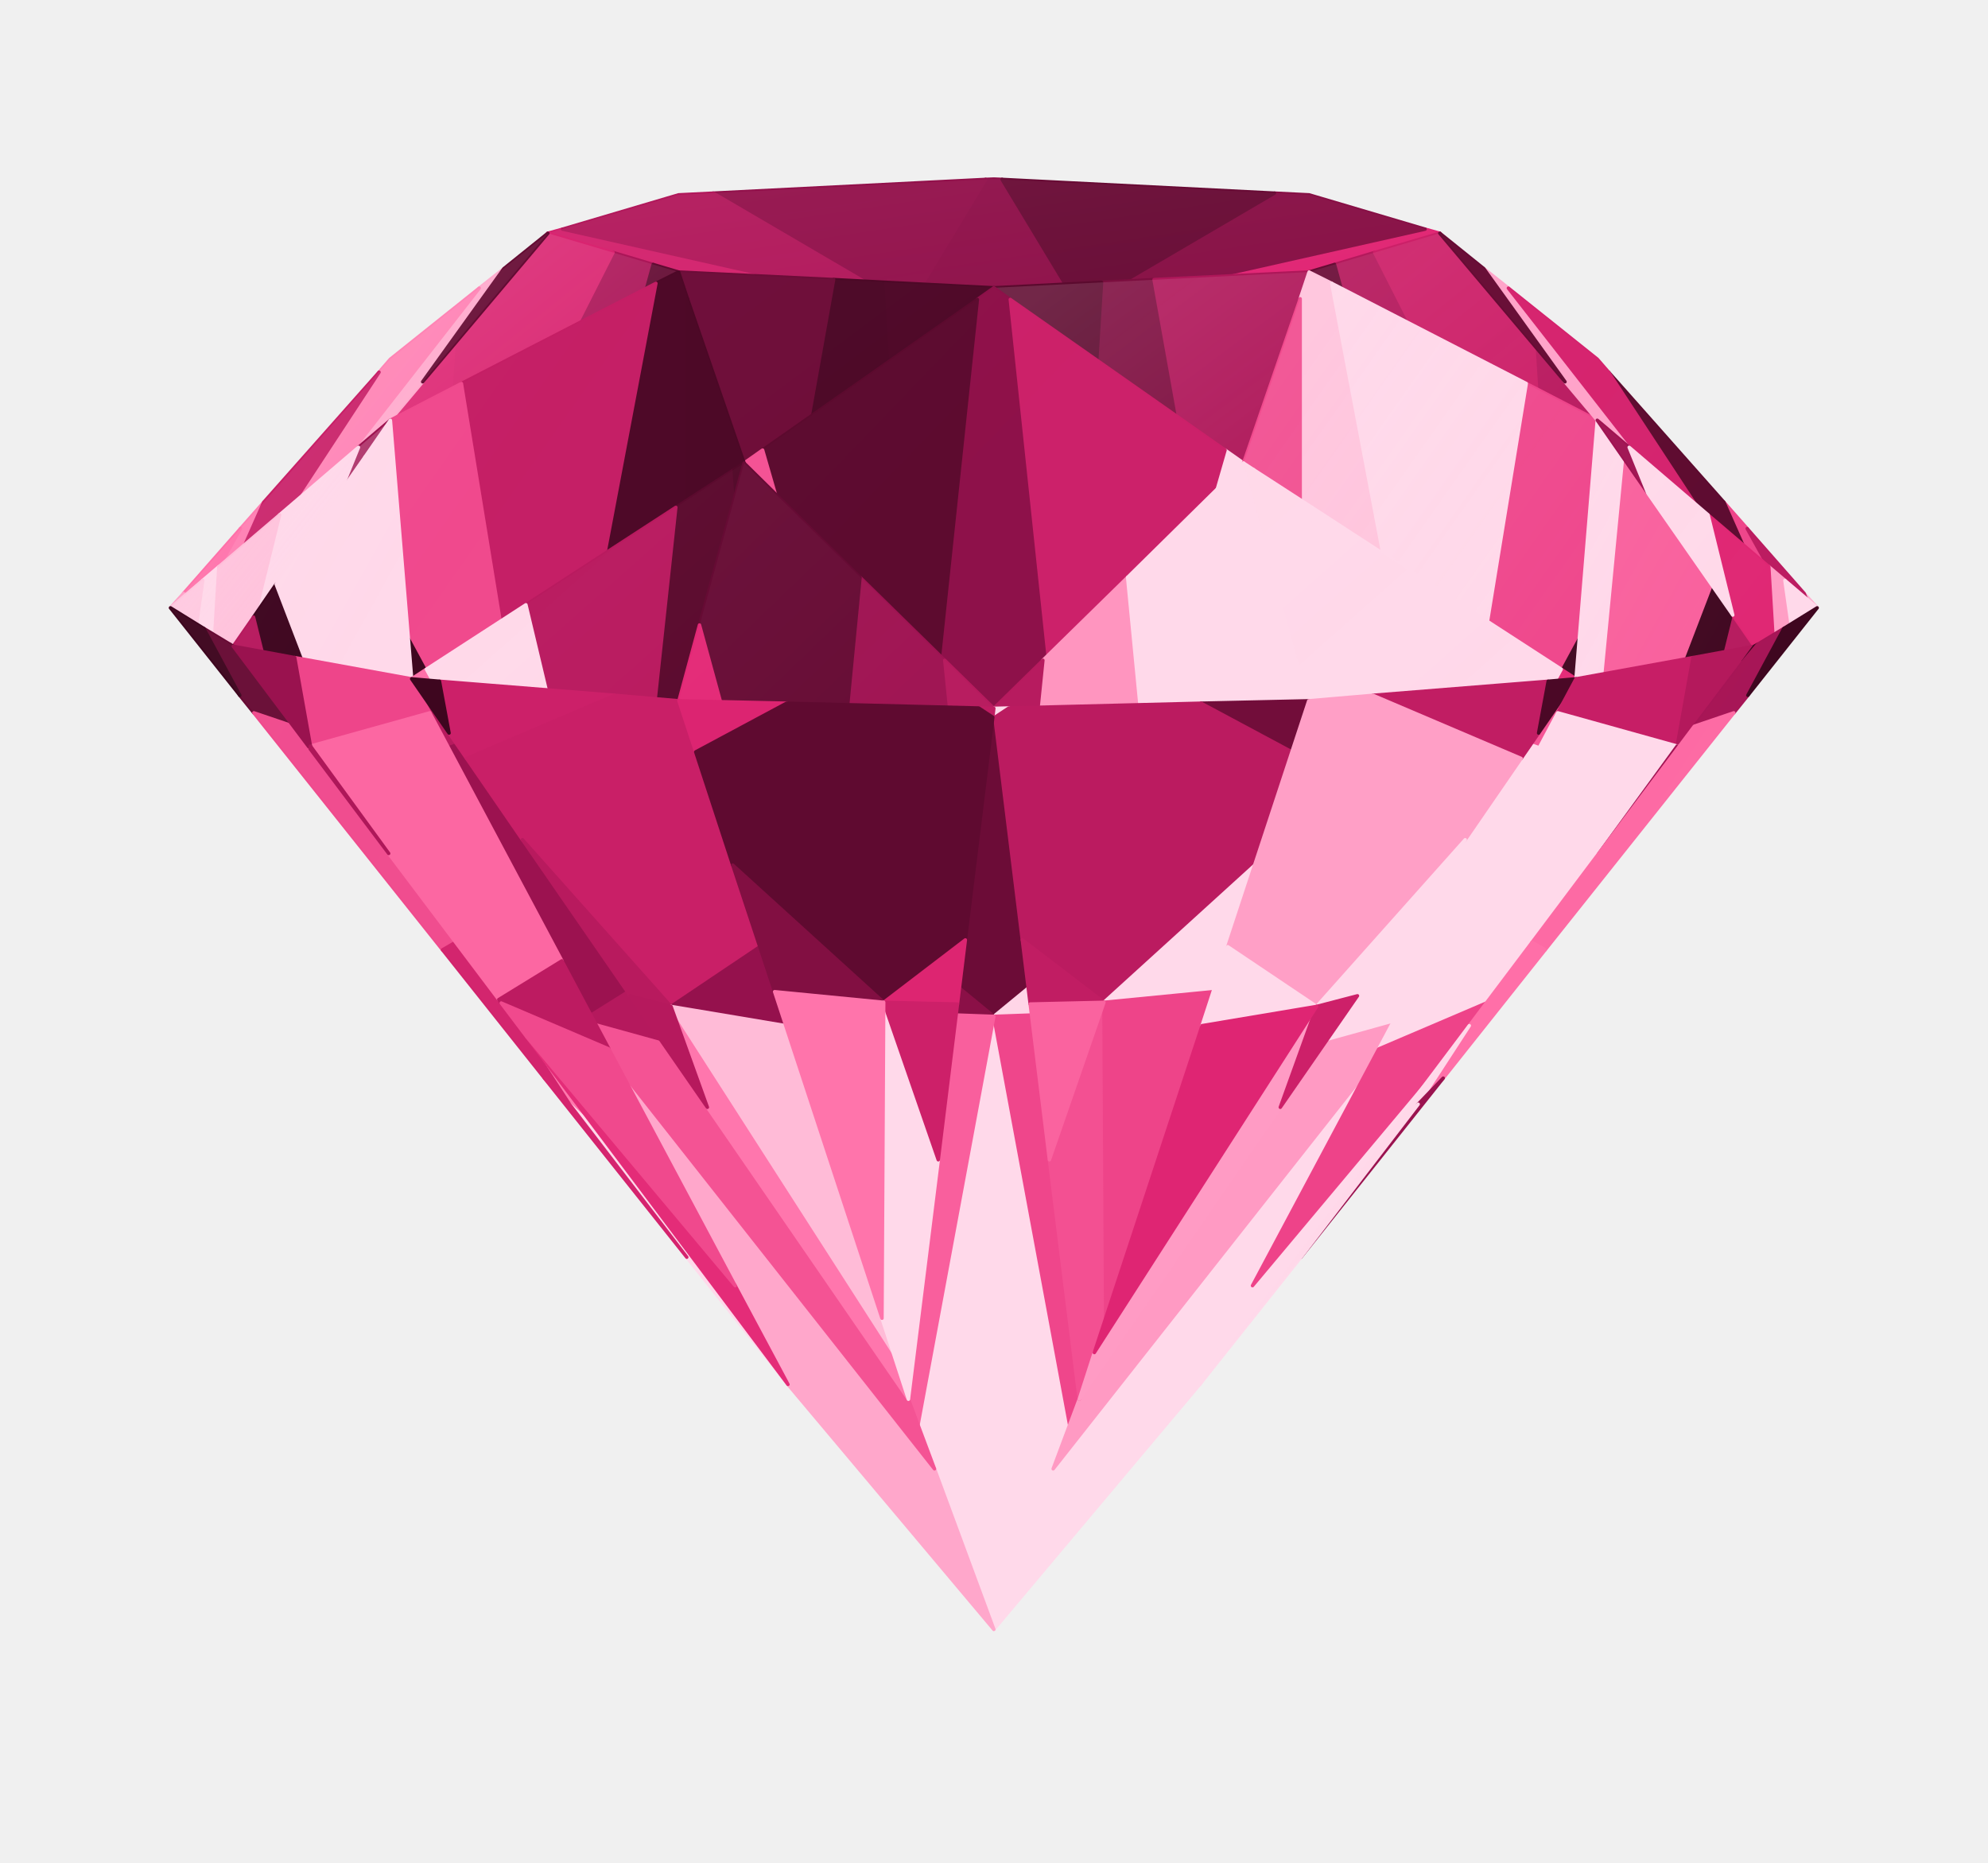
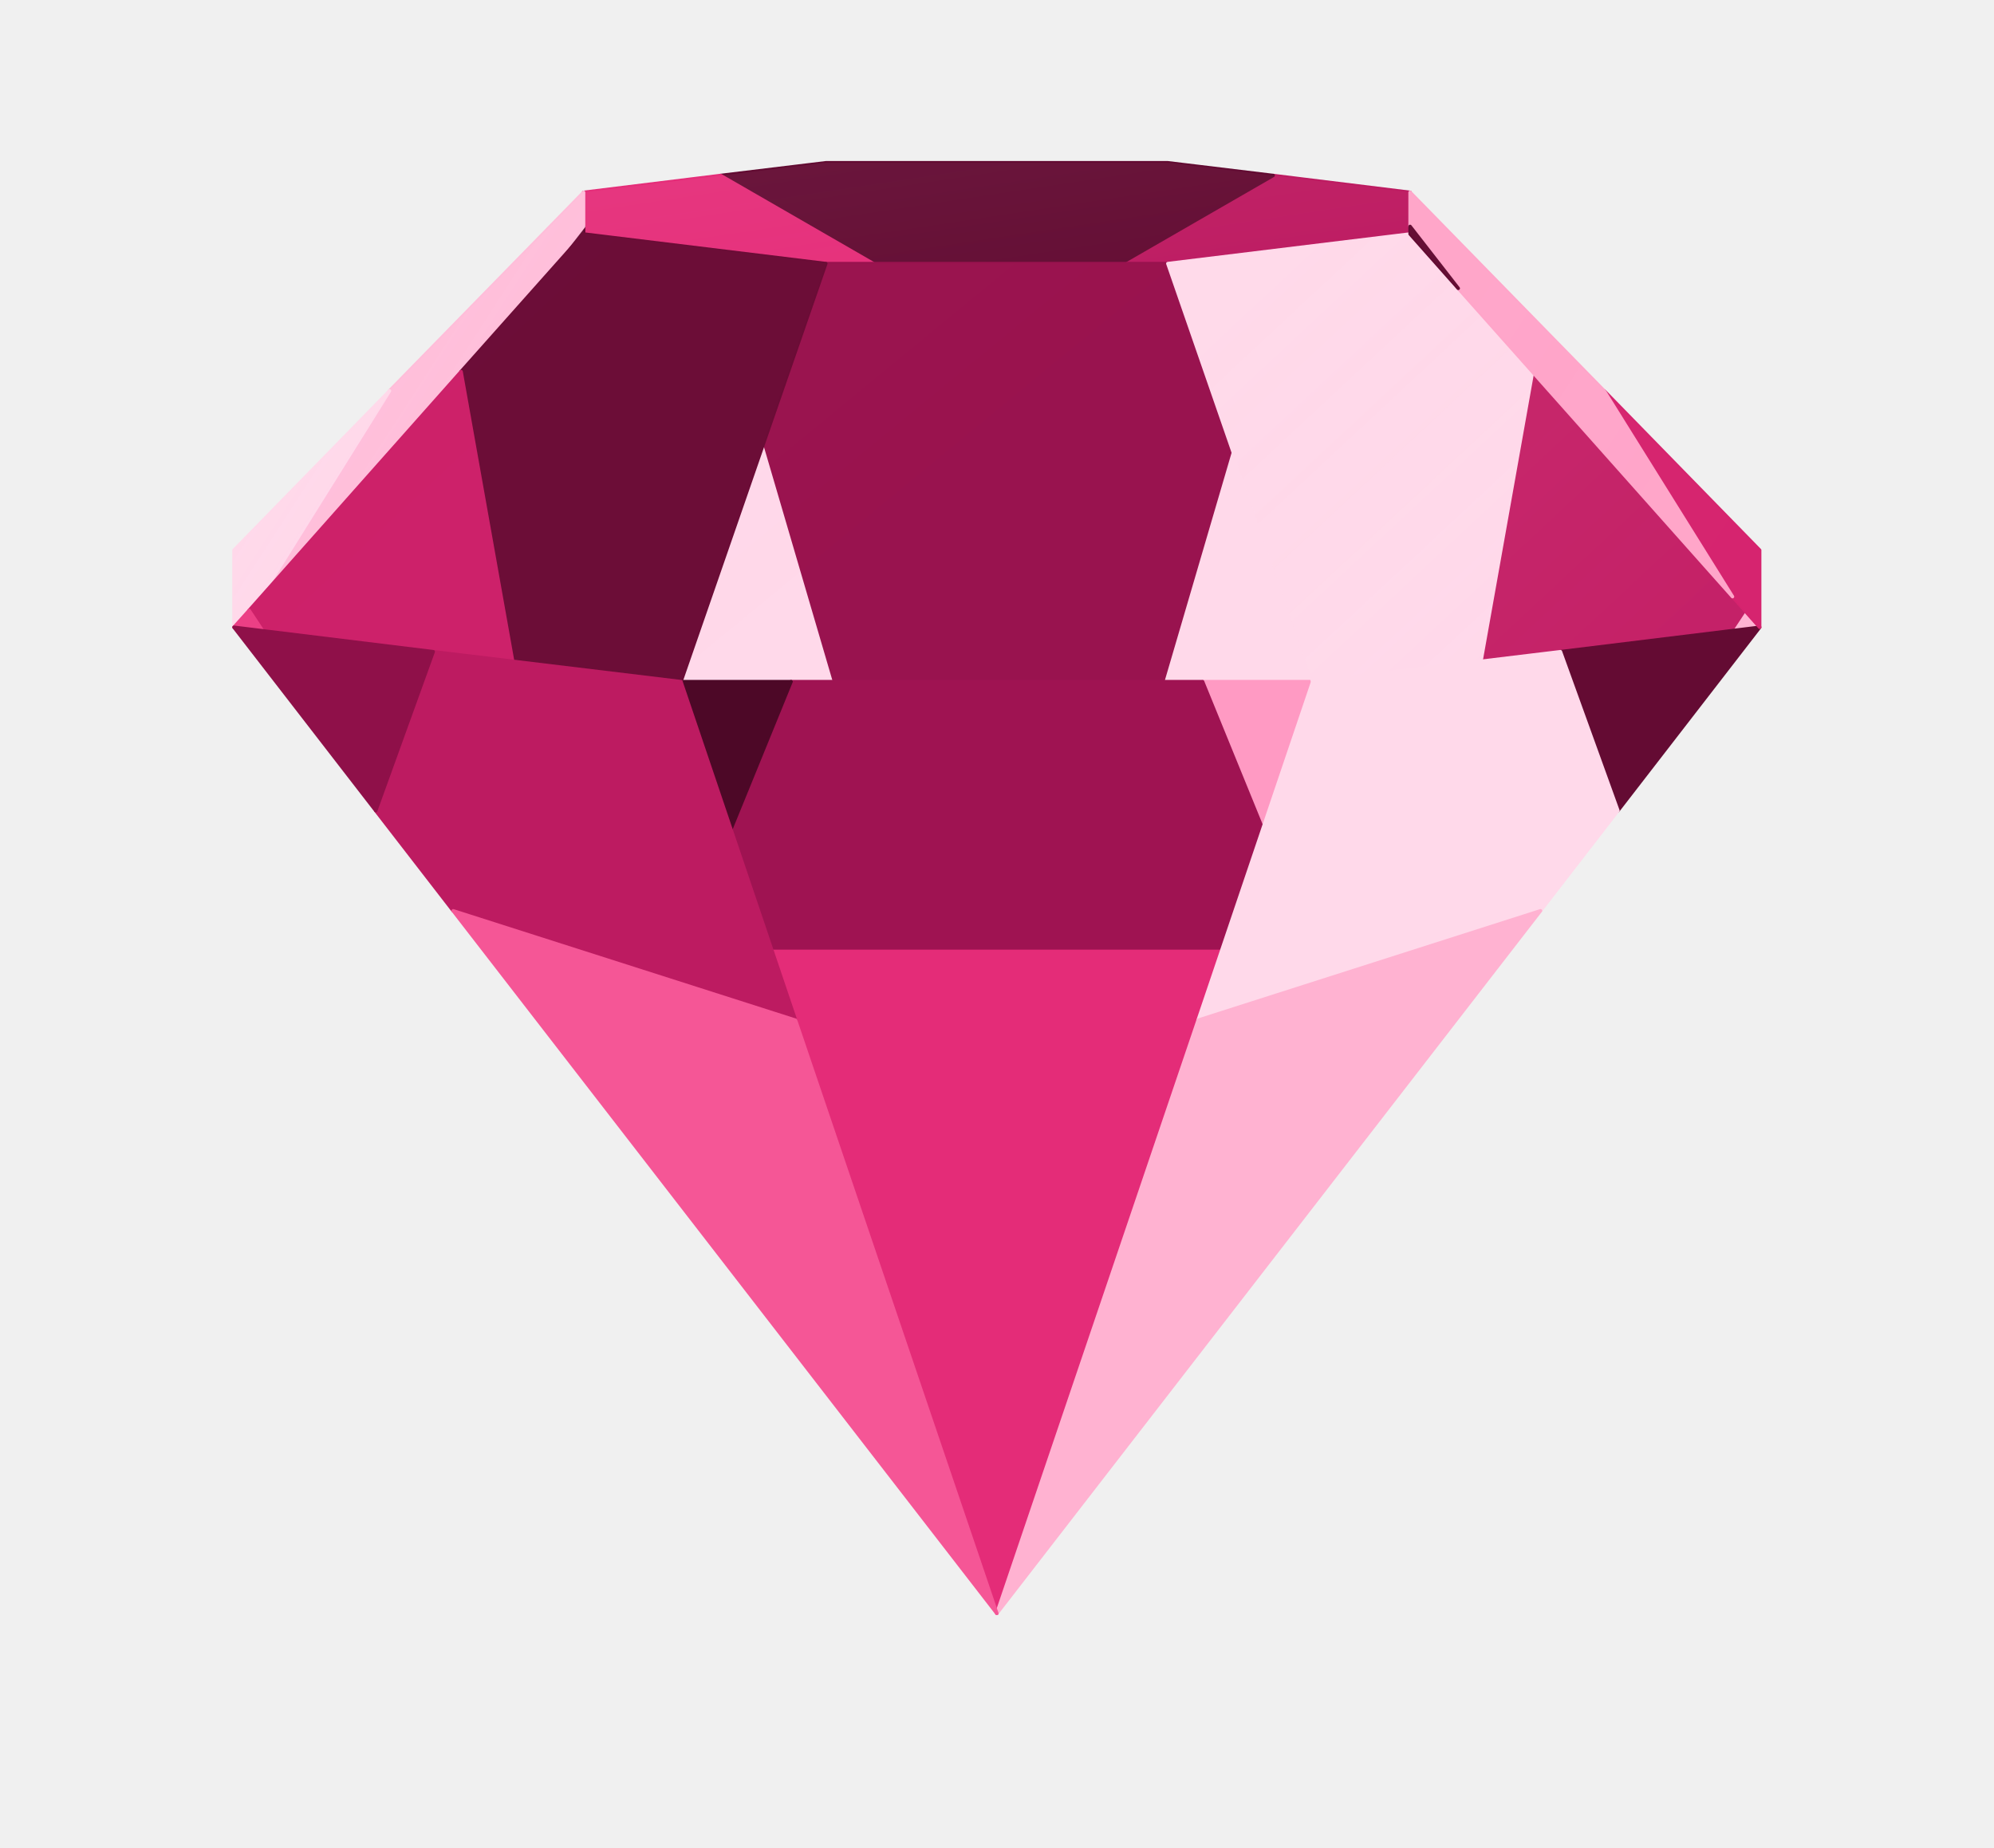
- <svg xmlns="http://www.w3.org/2000/svg" viewBox="-289.7 -263.6 579.5 542.9">
+ <svg xmlns="http://www.w3.org/2000/svg" viewBox="-289.7 -258.1 579.5 536.9">
  <defs>
    <style>.gem-p{fill:currentColor;stroke:currentColor;stroke-width:1px;stroke-linejoin:round;vector-effect:non-scaling-stroke}</style>
-     <path id="gem-f0" stroke-width="1" stroke-linejoin="round" vector-effect="non-scaling-stroke" d="M0 -179.7 L91.9 -184.3 L130 -195.6 L91.9 -206.8 L0 -211.4 L-91.9 -206.8 L-130 -195.6 L-91.9 -184.3 Z" />
-     <path id="gem-f1" stroke-width="1" stroke-linejoin="round" vector-effect="non-scaling-stroke" d="M0 -179.7 L91.9 -184.3 L72.8 -128.6 Z" />
-     <path id="gem-f2" stroke-width="1" stroke-linejoin="round" vector-effect="non-scaling-stroke" d="M91.9 -184.3 L130 -195.6 L175.9 -141.1 Z" />
-     <path id="gem-f7" stroke-width="1" stroke-linejoin="round" vector-effect="non-scaling-stroke" d="M-130 -195.6 L-91.9 -184.3 L-175.9 -141.1 Z" />
-     <path id="gem-f8" stroke-width="1" stroke-linejoin="round" vector-effect="non-scaling-stroke" d="M-91.9 -184.3 L0 -179.7 L-72.8 -128.6 Z" />
-     <path id="gem-f9" stroke-width="1" stroke-linejoin="round" vector-effect="non-scaling-stroke" d="M0 -179.7 L72.8 -128.6 L0 -57.1 L-72.8 -128.6 Z" />
-     <path id="gem-f10" stroke-width="1" stroke-linejoin="round" vector-effect="non-scaling-stroke" d="M91.9 -184.3 L175.9 -141.1 L169.7 -65.7 L72.8 -128.6 Z" />
-     <path id="gem-f11" stroke-width="1" stroke-linejoin="round" vector-effect="non-scaling-stroke" d="M130 -195.6 L175.9 -158.9 L240 -86.4 L175.9 -141.1 Z" />
-     <path id="gem-f15" stroke-width="1" stroke-linejoin="round" vector-effect="non-scaling-stroke" d="M-130 -195.6 L-175.9 -141.1 L-240 -86.4 L-175.9 -158.9 Z" />
-     <path id="gem-f16" stroke-width="1" stroke-linejoin="round" vector-effect="non-scaling-stroke" d="M-91.9 -184.3 L-72.8 -128.6 L-169.7 -65.7 L-175.9 -141.1 Z" />
-     <path id="gem-f17" stroke-width="1" stroke-linejoin="round" vector-effect="non-scaling-stroke" d="M72.8 -128.6 L0 -57.1 L91.8 -59.3 Z" />
-     <path id="gem-f18" stroke-width="1" stroke-linejoin="round" vector-effect="non-scaling-stroke" d="M72.8 -128.6 L91.8 -59.3 L169.7 -65.7 Z" />
-     <path id="gem-f19" stroke-width="1" stroke-linejoin="round" vector-effect="non-scaling-stroke" d="M175.9 -141.1 L169.7 -65.7 L221.7 -75.2 Z" />
-     <path id="gem-f20" stroke-width="1" stroke-linejoin="round" vector-effect="non-scaling-stroke" d="M175.9 -141.1 L221.7 -75.2 L240 -86.4 Z" />
-     <path id="gem-f29" stroke-width="1" stroke-linejoin="round" vector-effect="non-scaling-stroke" d="M-175.9 -141.1 L-240 -86.4 L-221.7 -75.2 Z" />
-     <path id="gem-f30" stroke-width="1" stroke-linejoin="round" vector-effect="non-scaling-stroke" d="M-175.9 -141.1 L-221.7 -75.2 L-169.7 -65.7 Z" />
-     <path id="gem-f31" stroke-width="1" stroke-linejoin="round" vector-effect="non-scaling-stroke" d="M-72.8 -128.6 L-169.7 -65.7 L-91.8 -59.3 Z" />
-     <path id="gem-f32" stroke-width="1" stroke-linejoin="round" vector-effect="non-scaling-stroke" d="M-72.8 -128.6 L-91.8 -59.3 L0 -57.1 Z" />
-     <path id="gem-f44" stroke-width="1" stroke-linejoin="round" vector-effect="non-scaling-stroke" d="M221.7 -75.2 L240 -86.4 L60 140 Z" />
-     <path id="gem-f53" stroke-width="1" stroke-linejoin="round" vector-effect="non-scaling-stroke" d="M-240 -86.4 L-221.7 -75.2 L-60 140 Z" />
+     <path id="gem-f0" stroke-width="1" stroke-linejoin="round" vector-effect="non-scaling-stroke" d="M49.7 -181.5 L120.1 -190.1 L120.1 -202.2 L49.7 -210.8 L-49.7 -210.8 L-120.1 -202.2 L-120.1 -190.1 L-49.7 -181.5 Z" />
+     <path id="gem-f1" stroke-width="1" stroke-linejoin="round" vector-effect="non-scaling-stroke" d="M-49.7 -181.5 L49.7 -181.5 L91.8 -60 L-91.8 -60 Z" />
+     <path id="gem-f3" stroke-width="1" stroke-linejoin="round" vector-effect="non-scaling-stroke" d="M49.7 -181.5 L120.1 -190.1 L221.7 -75.8 L91.8 -60 Z" />
+     <path id="gem-f5" stroke-width="1" stroke-linejoin="round" vector-effect="non-scaling-stroke" d="M120.1 -190.1 L120.1 -202.2 L221.7 -98.2 L221.7 -75.8 Z" />
+     <path id="gem-f13" stroke-width="1" stroke-linejoin="round" vector-effect="non-scaling-stroke" d="M-120.1 -202.2 L-120.1 -190.1 L-221.7 -75.8 L-221.7 -98.2 Z" />
+     <path id="gem-f15" stroke-width="1" stroke-linejoin="round" vector-effect="non-scaling-stroke" d="M-120.1 -190.1 L-49.7 -181.5 L-91.8 -60 L-221.7 -75.8 Z" />
    <linearGradient id="gem-gloss" x1="0.111" y1="0.186" x2="0.889" y2="0.814">
      <stop offset="0" stop-color="#ffd9ea" />
      <stop offset="1" stop-color="#ffd9ea" stop-opacity="0.35" />
    </linearGradient>
  </defs>
-   <path class="gem-p" color="#e02573" d="M91.9 -184.3 130 -195.6 125.7 -196.8 64.4 -183Z" />
-   <path class="gem-p" color="#8e1049" d="M0 -179.7 20.8 -180.8 2.4 -211.3 0 -211.4 -2.4 -211.3 -20.8 -180.8Z" />
-   <path class="gem-p" color="#d2216c" d="M-91.9 -184.3 -64.4 -183 -125.7 -196.8 -130 -195.6Z" />
-   <path class="gem-p" color="#870f45" d="M64.4 -183 125.7 -196.8 91.9 -206.8 81.8 -207.3 37.9 -181.6Z" />
-   <path class="gem-p" color="#680b35" d="M37.9 -181.6 81.8 -207.3 2.4 -211.3 20.8 -180.8Z" />
-   <path class="gem-p" color="#92114b" d="M-20.8 -180.8 -2.4 -211.3 -81.8 -207.3 -37.9 -181.6Z" />
-   <path class="gem-p" color="#b1185b" d="M-37.9 -181.6 -81.8 -207.3 -91.9 -206.8 -125.7 -196.8 -64.4 -183Z" />
+   <path class="gem-p" color="#bd1b61" d="M49.7 -181.5 120.1 -190.1 120.1 -202.2 80.3 -207.1 35.9 -181.5Z" />
+   <path class="gem-p" color="#620b32" d="M35.9 -181.5 80.3 -207.1 49.7 -210.8 -49.7 -210.8 -80.3 -207.1 -35.9 -181.5Z" />
+   <path class="gem-p" color="#e52d79" d="M-49.7 -181.5 -35.9 -181.5 -80.3 -207.1 -120.1 -202.2 -120.1 -190.1Z" />
  <use href="#gem-f0" fill="url(#gem-gloss)" fill-opacity="0.052" />
-   <path class="gem-p" color="#7c0e3f" d="M53.9 -141.9 46.7 -182.1 31.4 -181.3 30 -158.6Z" />
-   <path class="gem-p" color="#ae1759" d="M72.8 -128.6 91.9 -184.3 46.7 -182.1 53.9 -141.9Z" />
-   <path class="gem-p" color="#5b0a2e" d="M30 -158.6 31.4 -181.3 0 -179.7Z" />
-   <use href="#gem-f1" fill="url(#gem-gloss)" fill-opacity="0.136" />
-   <path class="gem-p" color="#b4195c" d="M121.6 -169.1 111 -190 99.3 -186.5 101.2 -179.6Z" />
-   <path class="gem-p" color="#b91a5f" d="M175.9 -141.1 157.4 -163.1 158.2 -150.3Z" />
-   <path class="gem-p" color="#cc2068" d="M158.2 -150.3 157.4 -163.1 130 -195.6 111 -190 121.6 -169.1Z" />
-   <path class="gem-p" color="#670b34" d="M101.2 -179.6 99.3 -186.5 91.9 -184.3Z" />
-   <use href="#gem-f2" fill="url(#gem-gloss)" fill-opacity="0.084" />
-   <path class="gem-p" color="#ab1658" d="M-101.2 -179.6 -99.3 -186.5 -111 -190 -121.6 -169.1Z" />
-   <path class="gem-p" color="#610a31" d="M-91.9 -184.3 -99.3 -186.5 -101.2 -179.6Z" />
-   <path class="gem-p" color="#d92470" d="M-121.6 -169.1 -111 -190 -130 -195.6 -157.4 -163.1 -158.2 -150.3Z" />
-   <path class="gem-p" color="#dd2572" d="M-175.9 -141.1 -158.2 -150.3 -157.4 -163.1Z" />
-   <use href="#gem-f7" fill="url(#gem-gloss)" fill-opacity="0.139" />
-   <path class="gem-p" color="#4c0826" d="M-30 -158.6 -31.4 -181.3 -46.7 -182.1 -53.9 -141.9Z" />
-   <path class="gem-p" color="#4e0827" d="M0 -179.7 -31.4 -181.3 -30 -158.6Z" />
-   <path class="gem-p" color="#6d0c38" d="M-72.8 -128.6 -53.9 -141.9 -46.7 -182.1 -91.9 -184.3Z" />
-   <use href="#gem-f8" fill="url(#gem-gloss)" fill-opacity="0.016" />
-   <path class="gem-p" color="#8e1049" d="M0 -57.1 15.8 -72.6 4.8 -176.3 0 -179.7 -4.8 -176.3 -15.8 -72.6Z" />
-   <path class="gem-p" color="#ffd9ea" d="M72.8 -128.6 67.4 -132.4 63.7 -119.6Z" />
-   <path class="gem-p" color="#cc2069" d="M63.7 -119.6 67.4 -132.4 4.8 -176.3 15.8 -72.6Z" />
-   <path class="gem-p" color="#5c0a2e" d="M-15.8 -72.6 -4.8 -176.3 -67.4 -132.4 -63.7 -119.6Z" />
-   <path class="gem-p" color="#f45294" d="M-72.8 -128.6 -63.7 -119.6 -67.4 -132.4Z" />
-   <use href="#gem-f9" fill="url(#gem-gloss)" fill-opacity="0.008" />
-   <path class="gem-p" color="#3e061f" d="M169.7 -65.7 170.8 -79.7 164.9 -68.8Z" />
-   <path class="gem-p" color="#ffc5dd" d="M113.4 -102.2 98.5 -181 91.9 -184.3 89.3 -176.5 89.3 -117.9Z" />
-   <path class="gem-p" color="#ee448a" d="M164.9 -68.8 170.8 -79.7 175.9 -141.1 155.2 -151.8 143.9 -82.5Z" />
-   <path class="gem-p" color="#ffd9ea" d="M143.9 -82.5 155.2 -151.8 98.5 -181 113.4 -102.2Z" />
-   <path class="gem-p" color="#f14b8e" d="M72.8 -128.6 89.3 -117.9 89.3 -176.5Z" />
-   <use href="#gem-f10" fill="url(#gem-gloss)" fill-opacity="0.098" />
-   <path class="gem-p" color="#ee458a" d="M225.6 -98.7 219.6 -109.5 212.8 -117.2 218.2 -105Z" />
-   <path class="gem-p" color="#ffa3c9" d="M175.9 -141.1 188.3 -130.5 150 -179.6 142.8 -185.3 166.5 -152.3Z" />
-   <path class="gem-p" color="#ffaecf" d="M240 -86.4 236.2 -90.6 236.8 -89.1Z" />
-   <path class="gem-p" color="#bb1b60" d="M236.8 -89.1 236.2 -90.6 219.6 -109.5 225.6 -98.7Z" />
-   <path class="gem-p" color="#5d0a2f" d="M218.2 -105 212.8 -117.2 179.2 -155.1 204.2 -117Z" />
-   <path class="gem-p" color="#d5226d" d="M204.2 -117 179.2 -155.1 175.9 -158.9 150 -179.6 188.3 -130.5Z" />
-   <path class="gem-p" color="#660b34" d="M166.5 -152.3 142.8 -185.3 130 -195.6Z" />
-   <use href="#gem-f11" fill="url(#gem-gloss)" fill-opacity="0.019" />
-   <path class="gem-p" color="#ffacce" d="M-175.9 -141.1 -166.5 -152.3 -142.8 -185.3 -150 -179.6 -188.3 -130.5Z" />
-   <path class="gem-p" color="#ff7db1" d="M-218.2 -105 -212.8 -117.2 -219.6 -109.5 -225.6 -98.7Z" />
-   <path class="gem-p" color="#640b33" d="M-130 -195.6 -142.8 -185.3 -166.5 -152.3Z" />
-   <path class="gem-p" color="#ff84b5" d="M-188.3 -130.5 -150 -179.6 -175.9 -158.9 -179.2 -155.1 -204.2 -117Z" />
-   <path class="gem-p" color="#c81f67" d="M-204.2 -117 -179.2 -155.1 -212.8 -117.2 -218.2 -105Z" />
-   <path class="gem-p" color="#ff70a9" d="M-225.6 -98.7 -219.6 -109.5 -236.2 -90.6 -236.8 -89.1Z" />
-   <path class="gem-p" color="#ffa0c7" d="M-240 -86.4 -236.8 -89.1 -236.2 -90.6Z" />
-   <use href="#gem-f15" fill="url(#gem-gloss)" fill-opacity="0.113" />
-   <path class="gem-p" color="#4d0827" d="M-89.3 -117.9 -89.3 -176.5 -91.9 -184.3 -98.5 -181 -113.4 -102.2Z" />
-   <path class="gem-p" color="#3e061f" d="M-169.7 -65.7 -164.9 -68.8 -170.8 -79.7Z" />
-   <path class="gem-p" color="#4c0826" d="M-72.8 -128.6 -89.3 -176.5 -89.3 -117.9Z" />
-   <path class="gem-p" color="#c51e65" d="M-113.4 -102.2 -98.5 -181 -155.2 -151.8 -143.9 -82.5Z" />
-   <path class="gem-p" color="#f0498d" d="M-143.9 -82.5 -155.2 -151.8 -175.9 -141.1 -170.8 -79.7 -164.9 -68.8Z" />
-   <use href="#gem-f16" fill="url(#gem-gloss)" fill-opacity="0.008" />
-   <path class="gem-p" color="#ff95bf" d="M42.6 -58.2 39 -95.3 14.3 -71.1 12.9 -57.4Z" />
-   <path class="gem-p" color="#ffd9ea" d="M91.8 -59.3 85.8 -81.4 79.7 -59.1Z" />
-   <path class="gem-p" color="#ffd9ea" d="M79.7 -59.1 85.8 -81.4 72.8 -128.6 39 -95.3 42.6 -58.2Z" />
-   <path class="gem-p" color="#b71a5e" d="M12.9 -57.4 14.3 -71.1 0 -57.1Z" />
-   <use href="#gem-f17" fill="url(#gem-gloss)" fill-opacity="0.007" />
-   <path class="gem-p" color="#e42b78" d="M169.7 -65.7 165.4 -68.5 163.6 -65.2Z" />
-   <path class="gem-p" color="#ffd9ea" d="M91.8 -59.3 98.7 -59.9 92.7 -115.7 75.7 -126.7 75.2 -119.9Z" />
-   <path class="gem-p" color="#ffd9ea" d="M163.6 -65.2 165.4 -68.5 136.4 -87.3 130.5 -62.5Z" />
-   <path class="gem-p" color="#ffd9ea" d="M130.5 -62.5 136.4 -87.3 92.7 -115.7 98.7 -59.9Z" />
-   <path class="gem-p" color="#ffd9ea" d="M72.8 -128.6 75.2 -119.9 75.7 -126.7Z" />
-   <use href="#gem-f18" fill="url(#gem-gloss)" fill-opacity="0.014" />
-   <path class="gem-p" color="#3e061f" d="M213.3 -73.6 215.8 -83.7 209.2 -93.3 200.8 -71.4Z" />
-   <path class="gem-p" color="#b61a5e" d="M221.7 -75.2 215.8 -83.7 213.3 -73.6Z" />
-   <path class="gem-p" color="#f95f9c" d="M200.8 -71.4 209.2 -93.3 183.3 -130.4 177.2 -67.1Z" />
-   <path class="gem-p" color="#ffd9ea" d="M177.2 -67.1 183.3 -130.4 175.9 -141.1 169.7 -65.7Z" />
-   <use href="#gem-f19" fill="url(#gem-gloss)" fill-opacity="0.051" />
-   <path class="gem-p" color="#ff9ec5" d="M232.4 -81.7 230.6 -94.4 225.9 -98.4 227.1 -78.4Z" />
-   <path class="gem-p" color="#a01352" d="M175.9 -141.1 190.6 -119.9 185.2 -133.2Z" />
-   <path class="gem-p" color="#ffd9ea" d="M240 -86.4 230.6 -94.4 232.4 -81.7Z" />
-   <path class="gem-p" color="#e02673" d="M221.7 -75.2 227.1 -78.4 225.9 -98.4 208.2 -113.5 215.4 -84.3Z" />
-   <path class="gem-p" color="#ffd9ea" d="M215.4 -84.3 208.2 -113.5 185.2 -133.2 190.6 -119.9Z" />
-   <use href="#gem-f20" fill="url(#gem-gloss)" fill-opacity="0.024" />
-   <path class="gem-p" color="#9d1250" d="M-175.9 -141.1 -185.2 -133.2 -190.6 -119.9Z" />
-   <path class="gem-p" color="#ffd9ea" d="M-227.1 -78.4 -225.9 -98.4 -230.6 -94.4 -232.4 -81.7Z" />
-   <path class="gem-p" color="#ffd9ea" d="M-190.6 -119.9 -185.2 -133.2 -208.2 -113.5 -215.4 -84.3Z" />
-   <path class="gem-p" color="#ffbed9" d="M-221.7 -75.2 -215.4 -84.3 -208.2 -113.5 -225.9 -98.4 -227.1 -78.4Z" />
-   <path class="gem-p" color="#ffc6de" d="M-232.4 -81.7 -230.6 -94.4 -240 -86.4Z" />
-   <use href="#gem-f29" fill="url(#gem-gloss)" fill-opacity="0.344" />
-   <path class="gem-p" color="#3e061f" d="M-200.8 -71.4 -209.2 -93.3 -215.8 -83.7 -213.3 -73.6Z" />
-   <path class="gem-p" color="#ffd9ea" d="M-169.7 -65.7 -175.9 -141.1 -183.3 -130.4 -177.2 -67.1Z" />
-   <path class="gem-p" color="#ffd9ea" d="M-177.2 -67.1 -183.3 -130.4 -209.2 -93.3 -200.8 -71.4Z" />
-   <path class="gem-p" color="#b71a5e" d="M-213.3 -73.6 -215.8 -83.7 -221.7 -75.2Z" />
-   <use href="#gem-f30" fill="url(#gem-gloss)" fill-opacity="0.022" />
-   <path class="gem-p" color="#5b0a2e" d="M-91.8 -59.3 -75.2 -119.9 -75.7 -126.7 -92.7 -115.7 -98.7 -59.9Z" />
-   <path class="gem-p" color="#fe6ea7" d="M-163.6 -65.2 -165.4 -68.5 -169.7 -65.7Z" />
-   <path class="gem-p" color="#520929" d="M-72.8 -128.6 -75.7 -126.7 -75.2 -119.9Z" />
-   <path class="gem-p" color="#b91a5f" d="M-98.7 -59.9 -92.7 -115.7 -136.4 -87.3 -130.5 -62.5Z" />
-   <path class="gem-p" color="#ffd9ea" d="M-130.5 -62.5 -136.4 -87.3 -165.4 -68.5 -163.6 -65.2Z" />
-   <use href="#gem-f31" fill="url(#gem-gloss)" fill-opacity="0.026" />
-   <path class="gem-p" color="#9f1352" d="M-12.9 -57.4 -14.3 -71.1 -39 -95.3 -42.6 -58.2Z" />
-   <path class="gem-p" color="#b71a5e" d="M0 -57.1 -14.3 -71.1 -12.9 -57.4Z" />
-   <path class="gem-p" color="#660b34" d="M-42.6 -58.2 -39 -95.3 -72.8 -128.6 -85.8 -81.4 -79.7 -59.1Z" />
-   <path class="gem-p" color="#e32876" d="M-79.7 -59.1 -85.8 -81.4 -91.8 -59.3Z" />
-   <use href="#gem-f32" fill="url(#gem-gloss)" fill-opacity="0.034" />
-   <path class="gem-p" color="#6c0c37" d="M0 -57.1 -10.1 24.4 0 32.7 10.1 24.4Z" />
-   <path class="gem-p" color="#ffd5e7" d="M10.1 24.4 11 32.3 0 32.7Z" />
-   <path class="gem-p" color="#8b1047" d="M-10.1 24.4 0 32.7 -11 32.3Z" />
-   <path class="gem-p" color="#ffd9ea" d="M22.1 151.8 0 32.7 -22.1 151.8 0 211.4 0 211.4 0 211.4Z" />
-   <path class="gem-p" color="#ef468b" d="M24.9 144.3 11 32.3 0 32.7 22.1 151.8Z" />
-   <path class="gem-p" color="#f95f9d" d="M-24.9 144.3 -22.1 151.8 0 32.7 -11 32.3Z" />
-   <path class="gem-p" color="#f55596" d="M169.7 -65.7 156.5 -46.5 159 -45.6Z" />
-   <path class="gem-p" color="#ffd9ea" d="M159 -45.6 156.5 -46.5 106.7 25.6 117.4 32.3Z" />
-   <path class="gem-p" color="#ffd9ea" d="M106.7 25.6 117.4 32.3 115.9 35.2 96.4 40.6Z" />
-   <path class="gem-p" color="#ffd9ea" d="M60 140 108.8 48.5 17.3 164.6 0 211.4 0 211.4Z" />
-   <path class="gem-p" color="#ff9ac3" d="M24.9 144.3 17.3 164.6 108.8 48.5 115.9 35.2 96.4 40.6Z" />
-   <path class="gem-p" color="#b71a5e" d="M-159 -45.6 -156.5 -46.5 -169.7 -65.7Z" />
-   <path class="gem-p" color="#9c1250" d="M-156.5 -46.5 -159 -45.6 -117.4 32.3 -106.7 25.6Z" />
-   <path class="gem-p" color="#b5195d" d="M-117.4 32.3 -106.7 25.6 -96.4 40.6 -115.9 35.2Z" />
-   <path class="gem-p" color="#ffa7cb" d="M-17.3 164.6 -108.8 48.5 -60 140 0 211.4 0 211.4Z" />
-   <path class="gem-p" color="#f45394" d="M-24.9 144.3 -96.4 40.6 -115.9 35.2 -108.8 48.5 -17.3 164.6Z" />
-   <path class="gem-p" color="#720d3a" d="M91.8 -59.3 60.4 -58.6 86.9 -44.4Z" />
-   <path class="gem-p" color="#ffd9ea" d="M0.3 -54.5 4.4 -57.2 0 -57.1Z" />
-   <path class="gem-p" color="#bb1b60" d="M86.9 -44.4 60.4 -58.6 4.4 -57.2 0.3 -54.5 8.3 10.4 32.1 28.6 76.1 -11.4Z" />
-   <path class="gem-p" color="#ffd9ea" d="M76.1 -11.4 63.9 25.5 32.1 28.6Z" />
-   <path class="gem-p" color="#c11d63" d="M8.3 10.4 32.1 28.6 10.6 29.1Z" />
-   <path class="gem-p" color="#f35092" d="M24.9 144.3 32.6 120.7 32.1 28.6 16.2 74.5Z" />
-   <path class="gem-p" color="#ee4489" d="M63.9 25.5 32.1 28.6 32.6 120.7Z" />
-   <path class="gem-p" color="#fa639f" d="M16.2 74.5 32.1 28.6 10.6 29.1Z" />
-   <path class="gem-p" color="#c11d63" d="M158.8 -49.9 161.6 -65 110.5 -60.9 153.7 -42.5Z" />
-   <path class="gem-p" color="#4b0826" d="M169.7 -65.7 161.6 -65 158.8 -49.9Z" />
-   <path class="gem-p" color="#ff9fc6" d="M153.7 -42.5 110.5 -60.9 91.8 -59.3 68.2 12.4 94.1 29.8 137.4 -18.8Z" />
-   <path class="gem-p" color="#ffd9ea" d="M137.4 -18.8 106 26.7 94.1 29.8Z" />
-   <path class="gem-p" color="#ffd9ea" d="M68.2 12.4 94.1 29.8 60.7 35.4Z" />
-   <path class="gem-p" color="#ff9bc4" d="M24.9 144.3 83.5 59.2 94.1 29.8 29.3 130.7Z" />
-   <path class="gem-p" color="#cd2069" d="M106 26.7 94.1 29.8 83.5 59.2Z" />
-   <path class="gem-p" color="#df2573" d="M29.3 130.7 94.1 29.8 60.7 35.4Z" />
-   <path class="gem-p" color="#c71e66" d="M203.8 -71.9 169.7 -65.7 164.4 -55.8 199.2 -46.1Z" />
-   <path class="gem-p" color="#b4195c" d="M221.7 -75.2 203.8 -71.9 199.2 -46.1 199.7 -45.9Z" />
-   <path class="gem-p" color="#ffd9ea" d="M164.4 -55.8 125.9 16.5 144.3 27.8 176.4 -14.8 199.2 -46.1Z" />
-   <path class="gem-p" color="#a11353" d="M176.4 -14.8 199.2 -46.1 199.3 -45.3Z" />
-   <path class="gem-p" color="#ffd9ea" d="M125.9 16.5 144.3 27.8 143.6 28.8 112.2 42.2Z" />
-   <path class="gem-p" color="#ffd9ea" d="M60 140 136.2 38.6 75.4 111.2Z" />
-   <path class="gem-p" color="#ee4389" d="M75.4 111.2 136.2 38.6 143.6 28.8 112.2 42.2Z" />
-   <path class="gem-p" color="#3f0620" d="M221.7 -75.2 222.7 -75.8 218.4 -70.7Z" />
-   <path class="gem-p" color="#a71556" d="M219.8 -60.9 230.3 -80.4 222.7 -75.8 218.4 -70.7 204.2 -51.9 215.7 -55.8Z" />
-   <path class="gem-p" color="#3e061f" d="M240 -86.4 230.3 -80.4 219.8 -60.9Z" />
-   <path class="gem-p" color="#fd6aa4" d="M215.7 -55.8 204.2 -51.9 156.9 11.1 160.7 13.3Z" />
-   <path class="gem-p" color="#ff6fa8" d="M138.6 35.4 156.9 11.1 160.7 13.3 131 50.7 123.7 58.3Z" />
-   <path class="gem-p" color="#ffd9ea" d="M138.6 35.4 123.7 58.3 115.9 65.6Z" />
-   <path class="gem-p" color="#9a124f" d="M131 50.7 123.7 58.3 89.5 102.9Z" />
-   <path class="gem-p" color="#ffd9ea" d="M60 140 89.5 102.9 123.7 58.3 115.9 65.6Z" />
-   <use href="#gem-f44" fill="url(#gem-gloss)" fill-opacity="0.009" />
-   <path class="gem-p" color="#52092a" d="M-221.7 -75.2 -218.4 -70.7 -222.7 -75.8Z" />
-   <path class="gem-p" color="#670b34" d="M-215.7 -55.8 -204.2 -51.9 -218.4 -70.7 -222.7 -75.8 -230.3 -80.4 -219.8 -60.9Z" />
-   <path class="gem-p" color="#f04a8d" d="M-204.2 -51.9 -215.7 -55.8 -160.7 13.3 -156.9 11.1Z" />
-   <path class="gem-p" color="#3e061f" d="M-219.8 -60.9 -230.3 -80.4 -240 -86.4Z" />
-   <path class="gem-p" color="#ff77ad" d="M-138.6 35.4 -115.9 65.6 -123.7 58.3Z" />
-   <path class="gem-p" color="#d2226c" d="M-160.7 13.3 -156.9 11.1 -138.6 35.4 -123.7 58.3 -131 50.7Z" />
-   <path class="gem-p" color="#ffd9ea" d="M-60 140 -115.9 65.6 -123.7 58.3 -89.5 102.9Z" />
-   <path class="gem-p" color="#d5226d" d="M-89.5 102.9 -123.7 58.3 -131 50.7Z" />
-   <use href="#gem-f53" fill="url(#gem-gloss)" fill-opacity="0.026" />
-   <path class="gem-p" color="#ee458a" d="M-164.4 -55.8 -169.7 -65.7 -203.8 -71.9 -199.2 -46.1Z" />
-   <path class="gem-p" color="#fc67a2" d="M-164.4 -55.8 -199.2 -46.1 -176.4 -14.8 -144.3 27.8 -125.9 16.5Z" />
-   <path class="gem-p" color="#9a124f" d="M-203.8 -71.9 -221.7 -75.2 -199.7 -45.9 -199.2 -46.1Z" />
-   <path class="gem-p" color="#bd1b61" d="M-144.3 27.8 -125.9 16.5 -112.2 42.2 -143.6 28.8Z" />
-   <path class="gem-p" color="#ae1759" d="M-199.3 -45.3 -199.2 -46.1 -176.4 -14.8Z" />
-   <path class="gem-p" color="#e42c78" d="M-60 140 -75.4 111.2 -136.2 38.6Z" />
-   <path class="gem-p" color="#f0498d" d="M-112.2 42.2 -143.6 28.8 -136.2 38.6 -75.4 111.2Z" />
-   <path class="gem-p" color="#cc2069" d="M-153.7 -42.5 -110.5 -60.9 -161.6 -65 -158.8 -49.9Z" />
-   <path class="gem-p" color="#c91f67" d="M-91.8 -59.3 -110.5 -60.9 -153.7 -42.5 -137.4 -18.8 -94.1 29.8 -68.2 12.4Z" />
-   <path class="gem-p" color="#3e061f" d="M-158.8 -49.9 -161.6 -65 -169.7 -65.7Z" />
-   <path class="gem-p" color="#95114d" d="M-68.2 12.4 -60.7 35.4 -94.1 29.8Z" />
-   <path class="gem-p" color="#b81a5e" d="M-137.4 -18.8 -94.1 29.8 -106 26.7Z" />
-   <path class="gem-p" color="#ff76ad" d="M-24.9 144.3 -29.3 130.7 -94.1 29.8 -83.5 59.2Z" />
-   <path class="gem-p" color="#ffbbd7" d="M-60.7 35.4 -94.1 29.8 -29.3 130.7Z" />
-   <path class="gem-p" color="#b6195d" d="M-83.5 59.2 -94.1 29.8 -106 26.7Z" />
-   <path class="gem-p" color="#bf1c62" d="M0 -57.1 -4.4 -57.2 -0.3 -54.5Z" />
-   <path class="gem-p" color="#dc2471" d="M-86.9 -44.4 -60.4 -58.6 -91.8 -59.3Z" />
-   <path class="gem-p" color="#5f0a30" d="M-0.3 -54.5 -4.4 -57.2 -60.4 -58.6 -86.9 -44.4 -76.1 -11.4 -32.1 28.6 -8.3 10.4Z" />
-   <path class="gem-p" color="#dd2571" d="M-8.3 10.4 -10.6 29.1 -32.1 28.6Z" />
-   <path class="gem-p" color="#820f42" d="M-76.1 -11.4 -32.1 28.6 -63.9 25.5Z" />
-   <path class="gem-p" color="#ffd9ea" d="M-24.9 144.3 -16.2 74.5 -32.1 28.6 -32.6 120.7Z" />
-   <path class="gem-p" color="#cd2069" d="M-10.6 29.1 -32.1 28.6 -16.2 74.5Z" />
-   <path class="gem-p" color="#ff74ab" d="M-32.6 120.7 -32.1 28.6 -63.9 25.5Z" />
-   <g transform="translate(-130 -195.6)">
+   <path class="gem-p" color="#ffd9ea" d="M91.8 -60 68.2 -128.2 48.2 -60Z" />
+   <path class="gem-p" color="#99124e" d="M48.2 -60 68.2 -128.2 49.7 -181.5 -49.7 -181.5 -68.2 -128.2 -48.2 -60Z" />
+   <path class="gem-p" color="#ffd9ea" d="M-91.8 -60 -48.2 -60 -68.2 -128.2Z" />
+   <use href="#gem-f1" fill="url(#gem-gloss)" fill-opacity="0.008" />
+   <path class="gem-p" color="#ff9ac3" d="M91.8 -60 59.8 -60 77.3 -17.1Z" />
+   <path class="gem-p" color="#9f1352" d="M77.3 -17.1 59.8 -60 -59.8 -60 -77.3 -17.1 -65.3 18.4 65.3 18.4Z" />
+   <path class="gem-p" color="#e42c78" d="M0 210.8 65.3 18.4 -65.3 18.4 0 210.8 0 210.8Z" />
+   <path class="gem-p" color="#4d0827" d="M-77.3 -17.1 -59.8 -60 -91.8 -60Z" />
+   <path class="gem-p" color="#ffb3d2" d="M221.7 -75.8 221.7 -75.8 221.7 -75.8 217.3 -80.7 213.4 -74.8Z" />
+   <path class="gem-p" color="#c31d64" d="M213.4 -74.8 217.3 -80.7 155.7 -150.1 140.7 -65.9Z" />
+   <path class="gem-p" color="#ffd9ea" d="M91.8 -60 140.7 -65.9 155.7 -150.1 120.1 -190.1 49.7 -181.5Z" />
+   <use href="#gem-f3" fill="url(#gem-gloss)" fill-opacity="0.072" />
+   <path class="gem-p" color="#640b33" d="M221.7 -75.8 163.8 -68.7 180.5 -22.5Z" />
+   <path class="gem-p" color="#ffd9ea" d="M180.5 -22.5 163.8 -68.7 91.8 -60 58.5 38.4 158 6.6Z" />
+   <path class="gem-p" color="#ffb2d1" d="M158 6.6 58.5 38.4 0 210.8 0 210.8Z" />
+   <path class="gem-p" color="#d6236e" d="M221.7 -75.8 221.7 -98.2 221.7 -98.2 221.7 -98.2 176.5 -144.5 213.8 -84.7Z" />
+   <path class="gem-p" color="#ffa5c9" d="M213.8 -84.7 176.5 -144.5 120.1 -202.2 120.1 -192.3 134.1 -174.3Z" />
+   <path class="gem-p" color="#620b32" d="M134.1 -174.3 120.1 -192.3 120.1 -190.1Z" />
+   <use href="#gem-f5" fill="url(#gem-gloss)" fill-opacity="0.019" />
+   <path class="gem-p" color="#59092d" d="M-120.1 -190.1 -120.1 -192.3 -134.1 -174.3Z" />
+   <path class="gem-p" color="#ffbdd9" d="M-134.1 -174.3 -120.1 -192.3 -120.1 -202.2 -176.5 -144.5 -213.8 -84.7Z" />
+   <path class="gem-p" color="#ffd9ea" d="M-221.7 -75.8 -213.8 -84.7 -176.5 -144.5 -221.7 -98.2 -221.7 -98.2 -221.7 -98.2Z" />
+   <use href="#gem-f13" fill="url(#gem-gloss)" fill-opacity="0.112" />
+   <path class="gem-p" color="#6b0c36" d="M-91.8 -60 -49.7 -181.5 -120.1 -190.1 -155.7 -150.1 -140.7 -65.9Z" />
+   <path class="gem-p" color="#cd2069" d="M-140.7 -65.9 -155.7 -150.1 -217.3 -80.7 -213.4 -74.8Z" />
+   <path class="gem-p" color="#ec3e85" d="M-213.4 -74.8 -217.3 -80.7 -221.7 -75.8 -221.7 -75.8Z" />
+   <use href="#gem-f15" fill="url(#gem-gloss)" fill-opacity="0.008" />
+   <path class="gem-p" color="#bd1b61" d="M-91.8 -60 -163.8 -68.7 -180.5 -22.5 -158 6.6 -58.5 38.4Z" />
+   <path class="gem-p" color="#f55696" d="M0 210.8 0 210.8 -58.5 38.4 -158 6.6Z" />
+   <path class="gem-p" color="#8f1049" d="M-180.5 -22.5 -163.8 -68.7 -221.7 -75.8Z" />
+   <g transform="translate(-120.1 -190.1)">
    <path d="M0 -28Q0 0 28 0Q0 0 0 28Q0 0 -28 0Q0 0 0 -28Z" fill="#ffffff" opacity="0">
      <animate attributeName="opacity" dur="4s" repeatCount="indefinite" calcMode="spline" keyTimes="0;0.106;0.186;0.266;1" keySplines="0 0 1 1;0.2 0 0.4 1;0.45 0 0.55 1;0 0 1 1" values="0;0;1;0;0" />
      <animateTransform attributeName="transform" type="scale" dur="4s" repeatCount="indefinite" calcMode="spline" keyTimes="0;0.106;0.186;0.266;1" keySplines="0 0 1 1;0.2 0 0.4 1;0.45 0 0.55 1;0 0 1 1" values="0;0;1;0;0" />
      <animateTransform attributeName="transform" type="rotate" dur="4s" repeatCount="indefinite" additive="sum" keyTimes="0;0.106;0.186;0.266;1" values="0;0;45;90;90" />
    </path>
  </g>
-   <g transform="translate(221.7 -75.2)">
+   <g transform="translate(221.7 -75.8)">
    <path d="M0 -28Q0 0 28 0Q0 0 0 28Q0 0 -28 0Q0 0 0 -28Z" fill="#ffffff" opacity="0">
      <animate attributeName="opacity" dur="4s" repeatCount="indefinite" calcMode="spline" keyTimes="0;0.61;0.69;0.77;1" keySplines="0 0 1 1;0.2 0 0.4 1;0.45 0 0.55 1;0 0 1 1" values="0;0;1;0;0" />
      <animateTransform attributeName="transform" type="scale" dur="4s" repeatCount="indefinite" calcMode="spline" keyTimes="0;0.61;0.69;0.77;1" keySplines="0 0 1 1;0.2 0 0.4 1;0.45 0 0.55 1;0 0 1 1" values="0;0;1;0;0" />
      <animateTransform attributeName="transform" type="rotate" dur="4s" repeatCount="indefinite" additive="sum" keyTimes="0;0.61;0.69;0.77;1" values="0;0;45;90;90" />
    </path>
  </g>
-   <g transform="translate(0 211.4)">
+   <g transform="translate(0 210.8)">
    <path d="M0 -28Q0 0 28 0Q0 0 0 28Q0 0 -28 0Q0 0 0 -28Z" fill="#ffffff" opacity="0">
      <animate attributeName="opacity" dur="4s" repeatCount="indefinite" calcMode="spline" keyTimes="0;0.299;0.379;0.459;1" keySplines="0 0 1 1;0.2 0 0.4 1;0.45 0 0.55 1;0 0 1 1" values="0;0;1;0;0" />
      <animateTransform attributeName="transform" type="scale" dur="4s" repeatCount="indefinite" calcMode="spline" keyTimes="0;0.299;0.379;0.459;1" keySplines="0 0 1 1;0.2 0 0.4 1;0.45 0 0.55 1;0 0 1 1" values="0;0;1;0;0" />
      <animateTransform attributeName="transform" type="rotate" dur="4s" repeatCount="indefinite" additive="sum" keyTimes="0;0.299;0.379;0.459;1" values="0;0;45;90;90" />
    </path>
  </g>
</svg>
